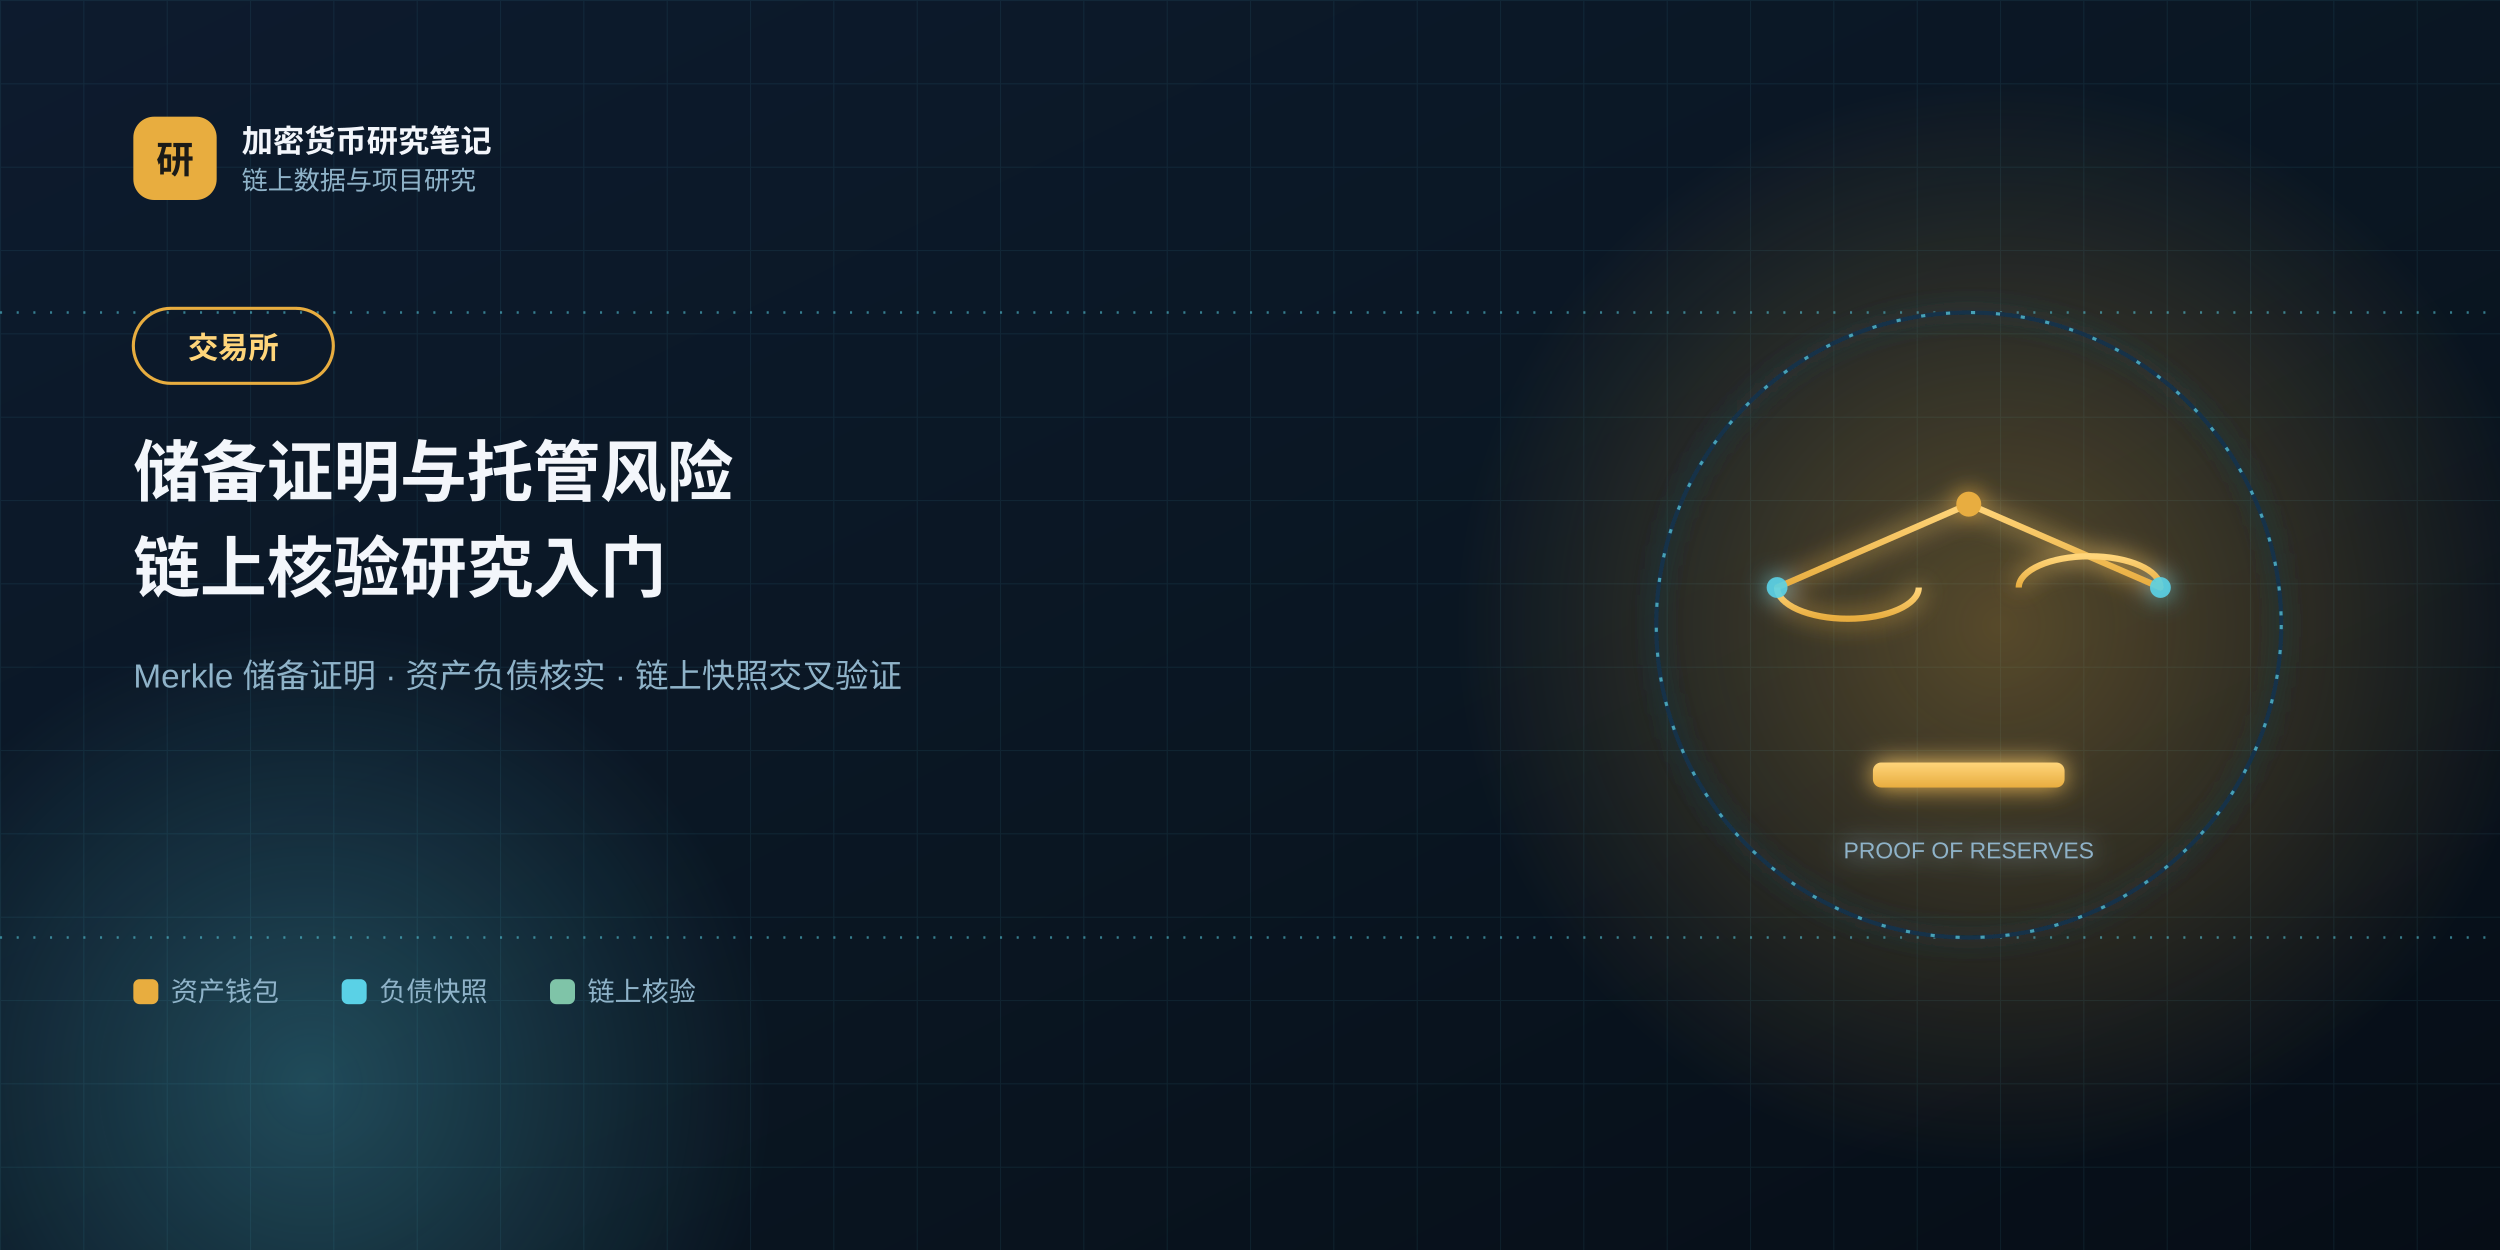
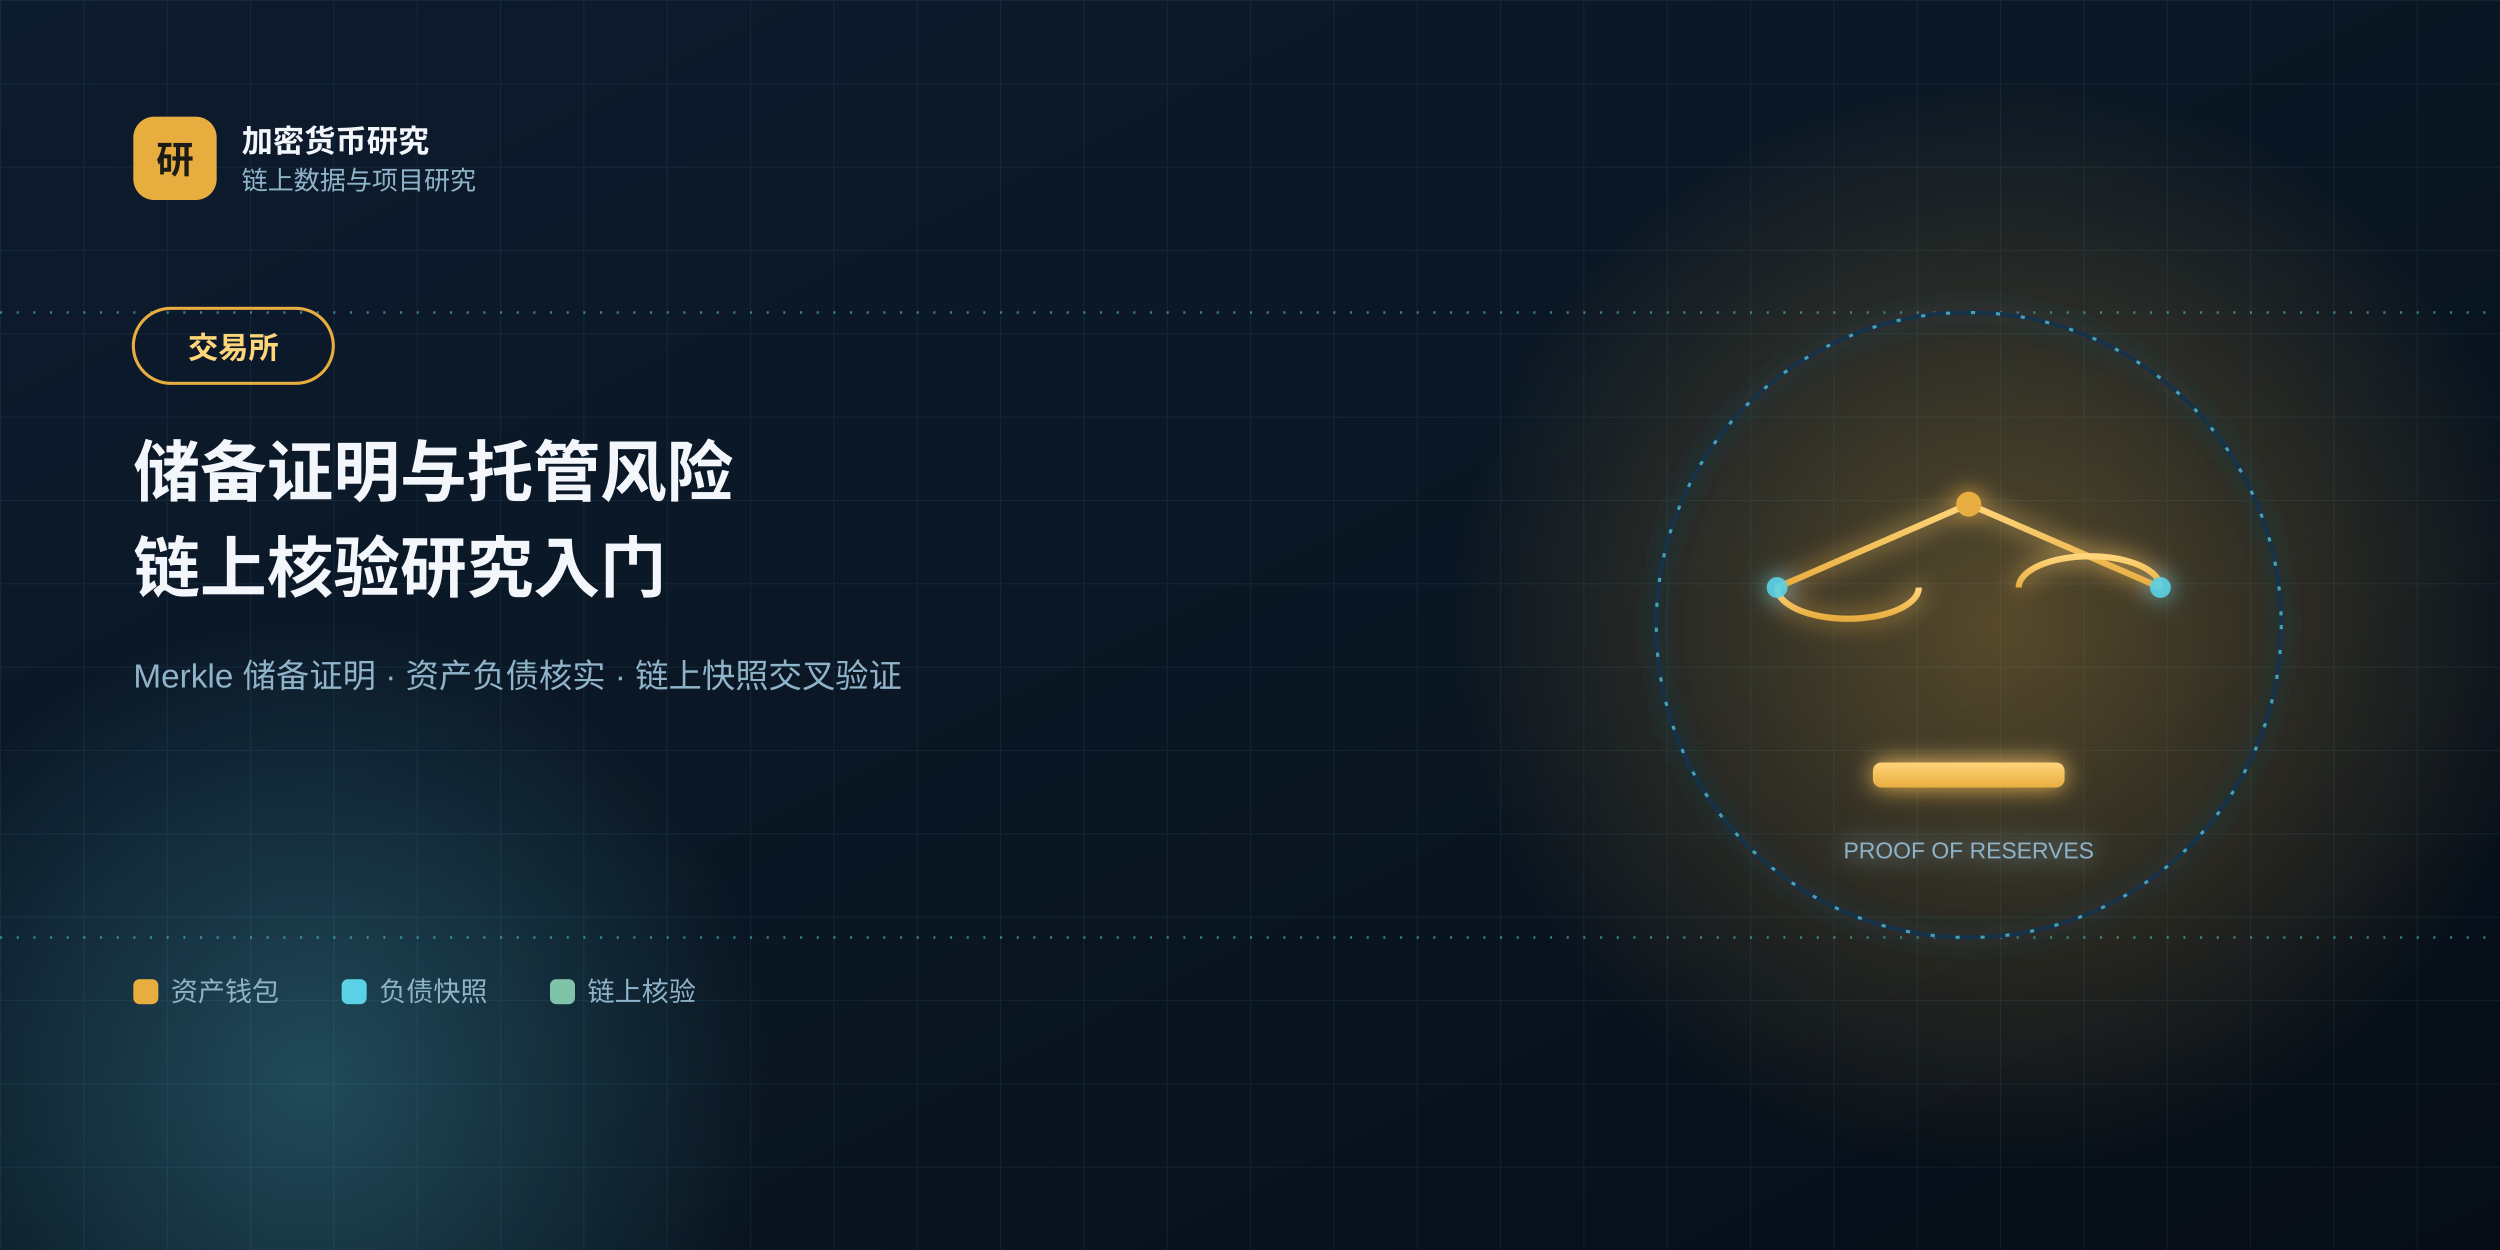
<svg xmlns="http://www.w3.org/2000/svg" viewBox="0 0 1200 600" role="img" aria-label="交易所储备证明与托管风险研究入门 主题配图">
  <defs>
    <linearGradient id="bg" x1="0" y1="0" x2="1" y2="1">
      <stop offset="0%" stop-color="#0d1b2e" />
      <stop offset="55%" stop-color="#0a1622" />
      <stop offset="100%" stop-color="#060d16" />
    </linearGradient>
    <linearGradient id="glowGold" x1="0" y1="0" x2="0" y2="1">
      <stop offset="0%" stop-color="#ffd57a" />
      <stop offset="100%" stop-color="#e8ad3f" />
    </linearGradient>
    <radialGradient id="haloGold" cx="50%" cy="50%" r="50%">
      <stop offset="0%" stop-color="#e8ad3f" stop-opacity="0.35" />
      <stop offset="100%" stop-color="#e8ad3f" stop-opacity="0" />
    </radialGradient>
    <radialGradient id="haloCyan" cx="50%" cy="50%" r="50%">
      <stop offset="0%" stop-color="#5ad1e6" stop-opacity="0.28" />
      <stop offset="100%" stop-color="#5ad1e6" stop-opacity="0" />
    </radialGradient>
    <filter id="glow" x="-60%" y="-60%" width="220%" height="220%">
      <feGaussianBlur stdDeviation="6" result="blur" />
      <feMerge>
        <feMergeNode in="blur" />
        <feMergeNode in="SourceGraphic" />
      </feMerge>
    </filter>
    <pattern id="grid" width="40" height="40" patternUnits="userSpaceOnUse">
      <path d="M40 0 L0 0 0 40" fill="none" stroke="#5ad1e6" stroke-opacity="0.08" stroke-width="1" />
    </pattern>
  </defs>
  <rect width="1200" height="600" fill="url(#bg)" />
  <rect width="1200" height="600" fill="url(#grid)" />
  <circle cx="960" cy="300" r="260" fill="url(#haloGold)" />
  <circle cx="150" cy="520" r="220" fill="url(#haloCyan)" />
  <g stroke="#5ad1e6" stroke-opacity="0.55" stroke-width="1.2">
    <line x1="0" y1="150" x2="1200" y2="150" stroke-dasharray="1 7" />
    <line x1="0" y1="450" x2="1200" y2="450" stroke-dasharray="1 7" />
  </g>
  <g transform="translate(64,56)">
    <rect x="0" y="0" width="40" height="40" rx="10" fill="#e8ad3f" />
    <text x="20" y="27" font-family="'Segoe UI',Arial,sans-serif" font-size="18" font-weight="700" fill="#1b1b18" text-anchor="middle">研</text>
-     <text x="52" y="17" font-family="'Segoe UI',Arial,sans-serif" font-size="15" font-weight="700" fill="#f3f6fb">加密货币研究笔记</text>
+     <text x="52" y="17" font-family="'Segoe UI',Arial,sans-serif" font-size="15" font-weight="700" fill="#f3f6fb">加密货币研究</text>
    <text x="52" y="35" font-family="'Segoe UI',Arial,sans-serif" font-size="12.5" fill="#8fb3c9">链上数据与项目研究</text>
  </g>
  <g transform="translate(64,148)">
    <rect x="0" y="0" width="96" height="36" rx="18" fill="none" stroke="#e8ad3f" stroke-width="1.5" />
    <text x="48" y="24" font-family="'Segoe UI',Arial,sans-serif" font-size="14.5" font-weight="700" fill="#ffd57a" text-anchor="middle">交易所</text>
  </g>
  <g font-family="'Segoe UI',Arial,sans-serif" font-weight="700" fill="#f3f6fb">
    <text x="64" y="238" font-size="32">储备证明与托管风险</text>
    <text x="64" y="284" font-size="32">链上核验研究入门</text>
  </g>
  <text x="64" y="330" font-family="'Segoe UI',Arial,sans-serif" font-size="16" fill="#8fb3c9">Merkle 储备证明 · 资产负债核实 · 链上快照交叉验证</text>
  <g transform="translate(945,300)" filter="url(#glow)">
    <circle r="150" fill="none" stroke="#173248" stroke-width="2" />
    <circle r="150" fill="none" stroke="#5ad1e6" stroke-width="1.5" stroke-dasharray="2 10" stroke-opacity="0.7" />
    <g stroke="url(#glowGold)" stroke-width="3" fill="none" stroke-linecap="round">
      <line x1="0" y1="-58" x2="-92" y2="-18" />
      <line x1="0" y1="-58" x2="92" y2="-18" />
      <line x1="0" y1="-58" x2="0" y2="70" />
    </g>
    <g fill="#e8ad3f">
      <circle cx="0" cy="-58" r="6" />
    </g>
    <g fill="none" stroke="url(#glowGold)" stroke-width="3">
      <path d="M-92,-18 a34,15 0 1,0 68,0" />
      <path d="M92,-18 a34,15 0 1,0 -68,0" />
    </g>
    <g fill="#5ad1e6" opacity="0.9">
      <circle cx="-92" cy="-18" r="5" />
      <circle cx="92" cy="-18" r="5" />
    </g>
    <rect x="-46" y="66" width="92" height="12" rx="4" fill="url(#glowGold)" />
    <g font-family="'Segoe UI',Arial,sans-serif" font-size="11" fill="#8fb3c9" text-anchor="middle">
      <text x="0" y="112">PROOF OF RESERVES</text>
    </g>
  </g>
  <g transform="translate(64,470)" font-family="'Segoe UI',Arial,sans-serif" font-size="13" fill="#8fb3c9">
    <g transform="translate(0,0)">
      <rect width="12" height="12" rx="3" fill="#e8ad3f" />
      <text x="18" y="10.5">资产钱包</text>
    </g>
    <g transform="translate(100,0)">
      <rect width="12" height="12" rx="3" fill="#5ad1e6" />
      <text x="18" y="10.5">负债快照</text>
    </g>
    <g transform="translate(200,0)">
      <rect width="12" height="12" rx="3" fill="#7fc4a8" />
      <text x="18" y="10.5">链上核验</text>
    </g>
  </g>
</svg>
